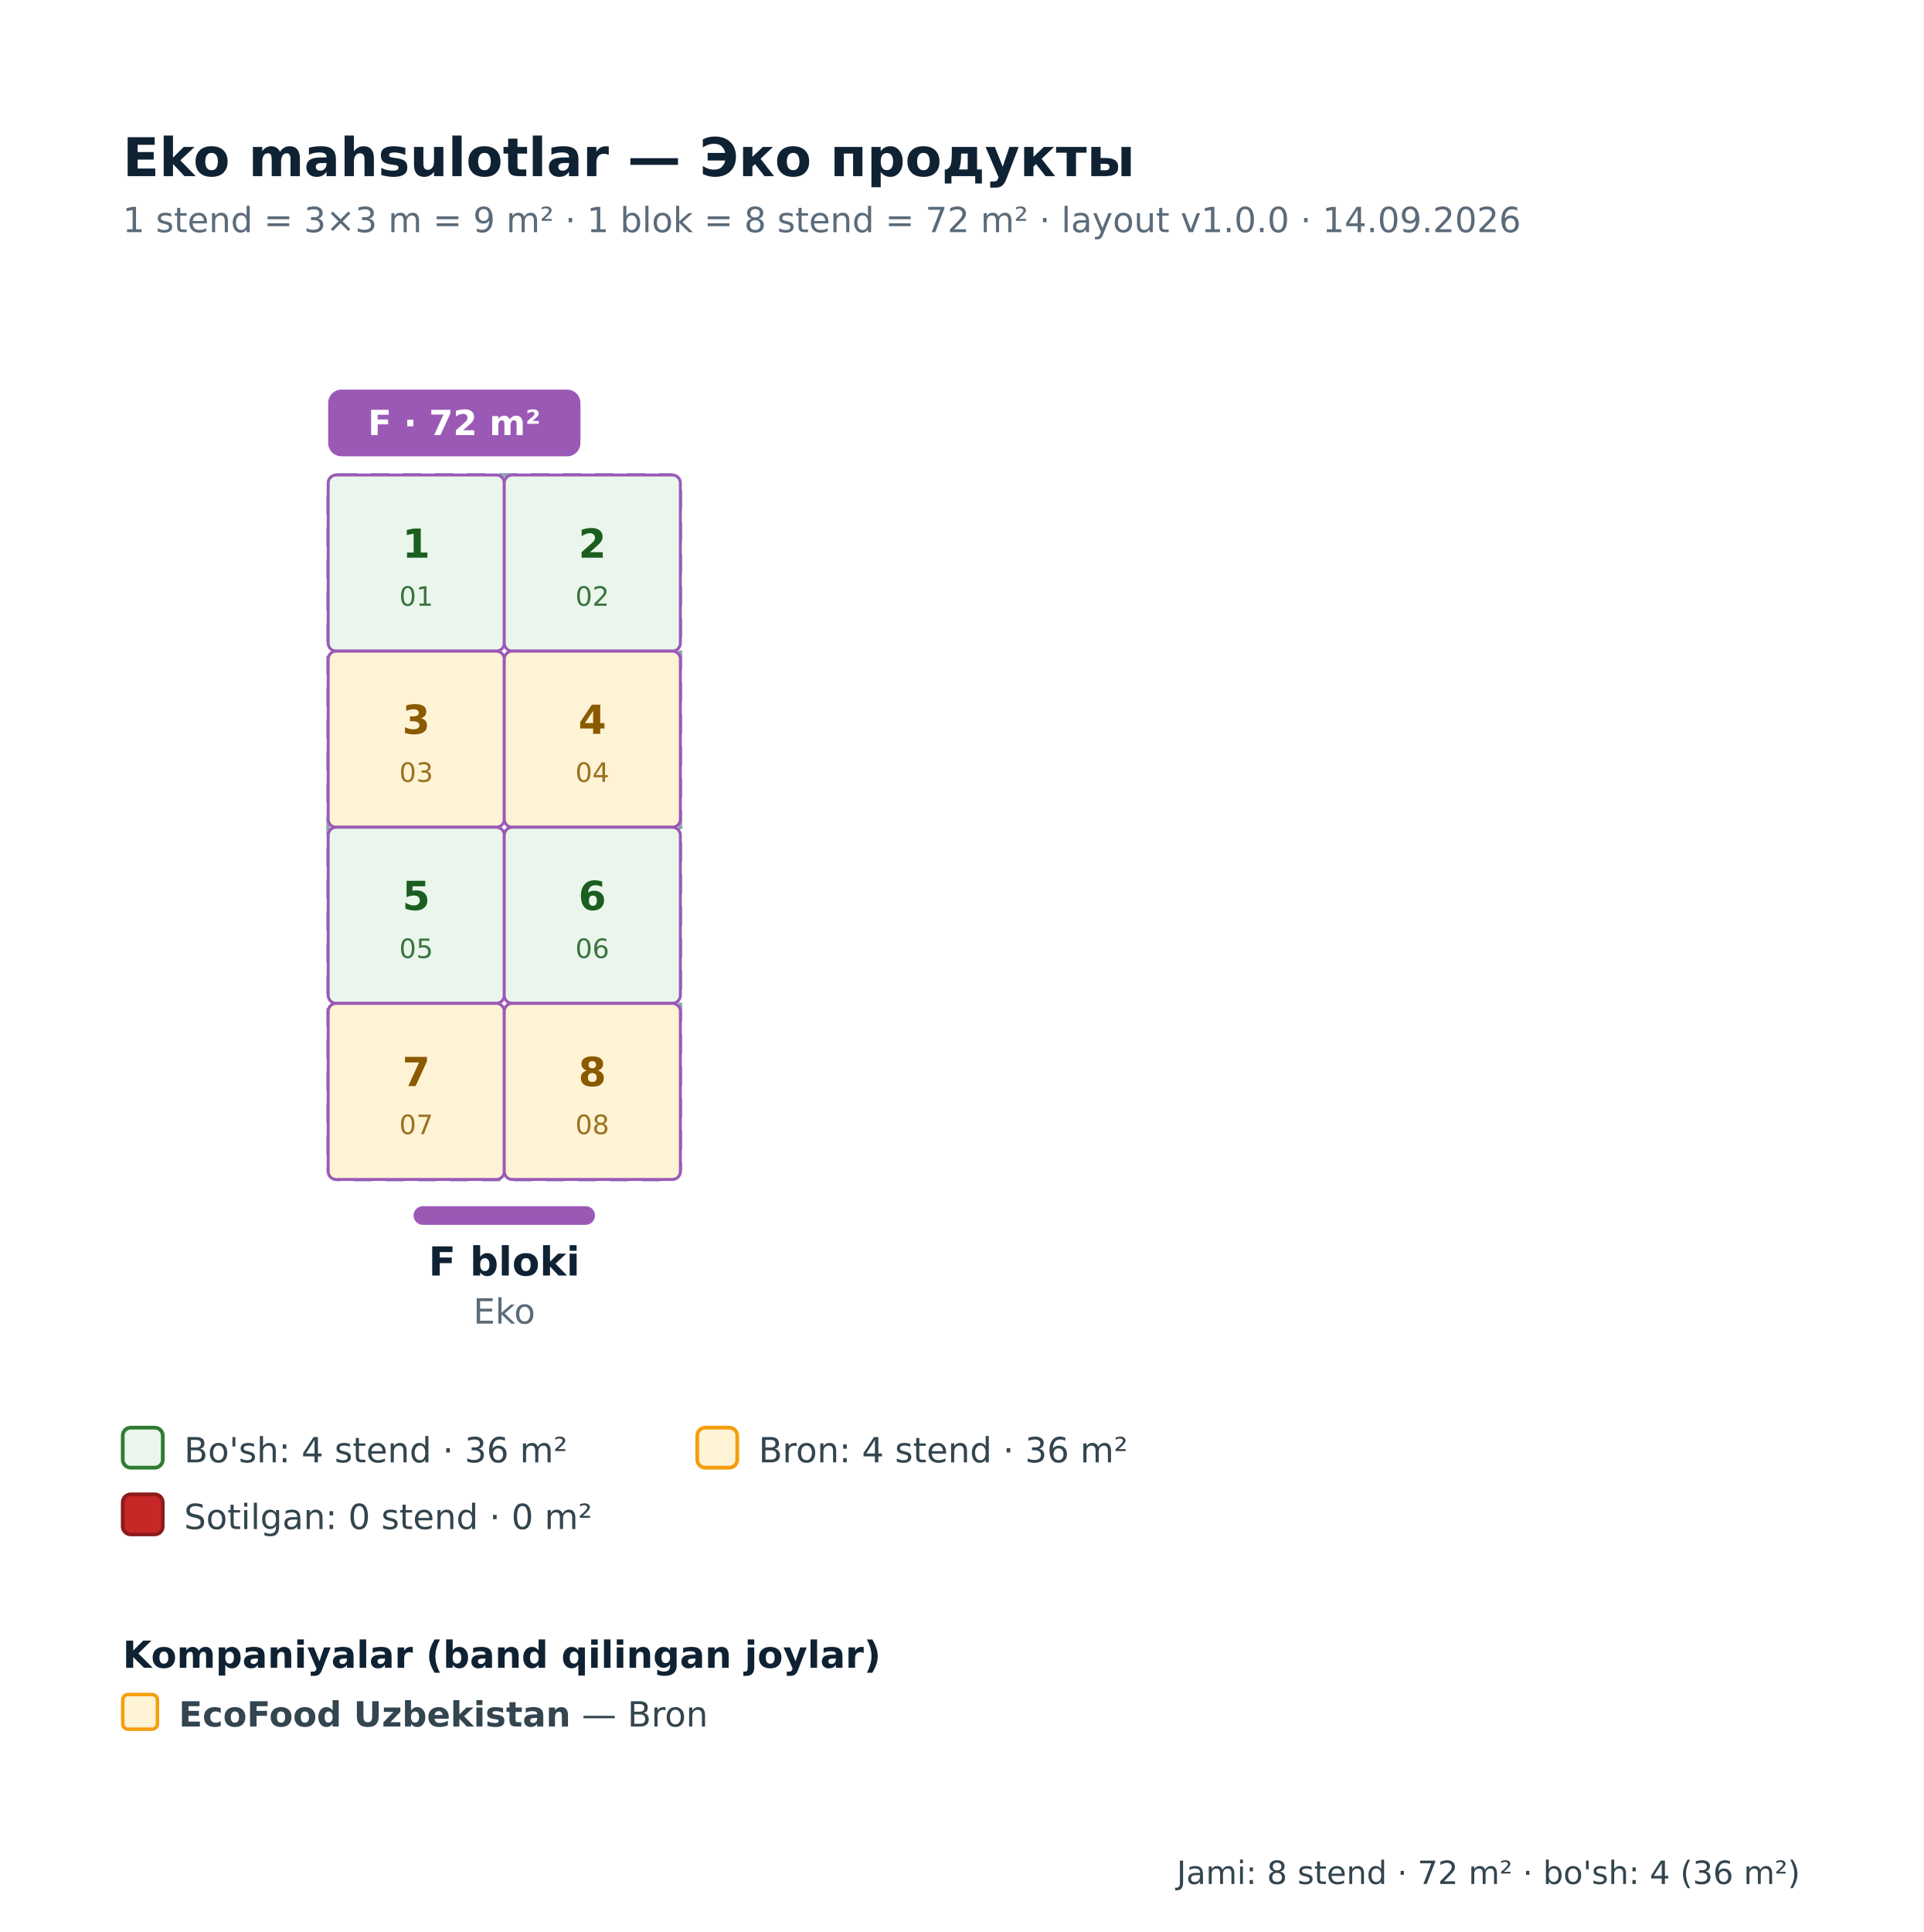
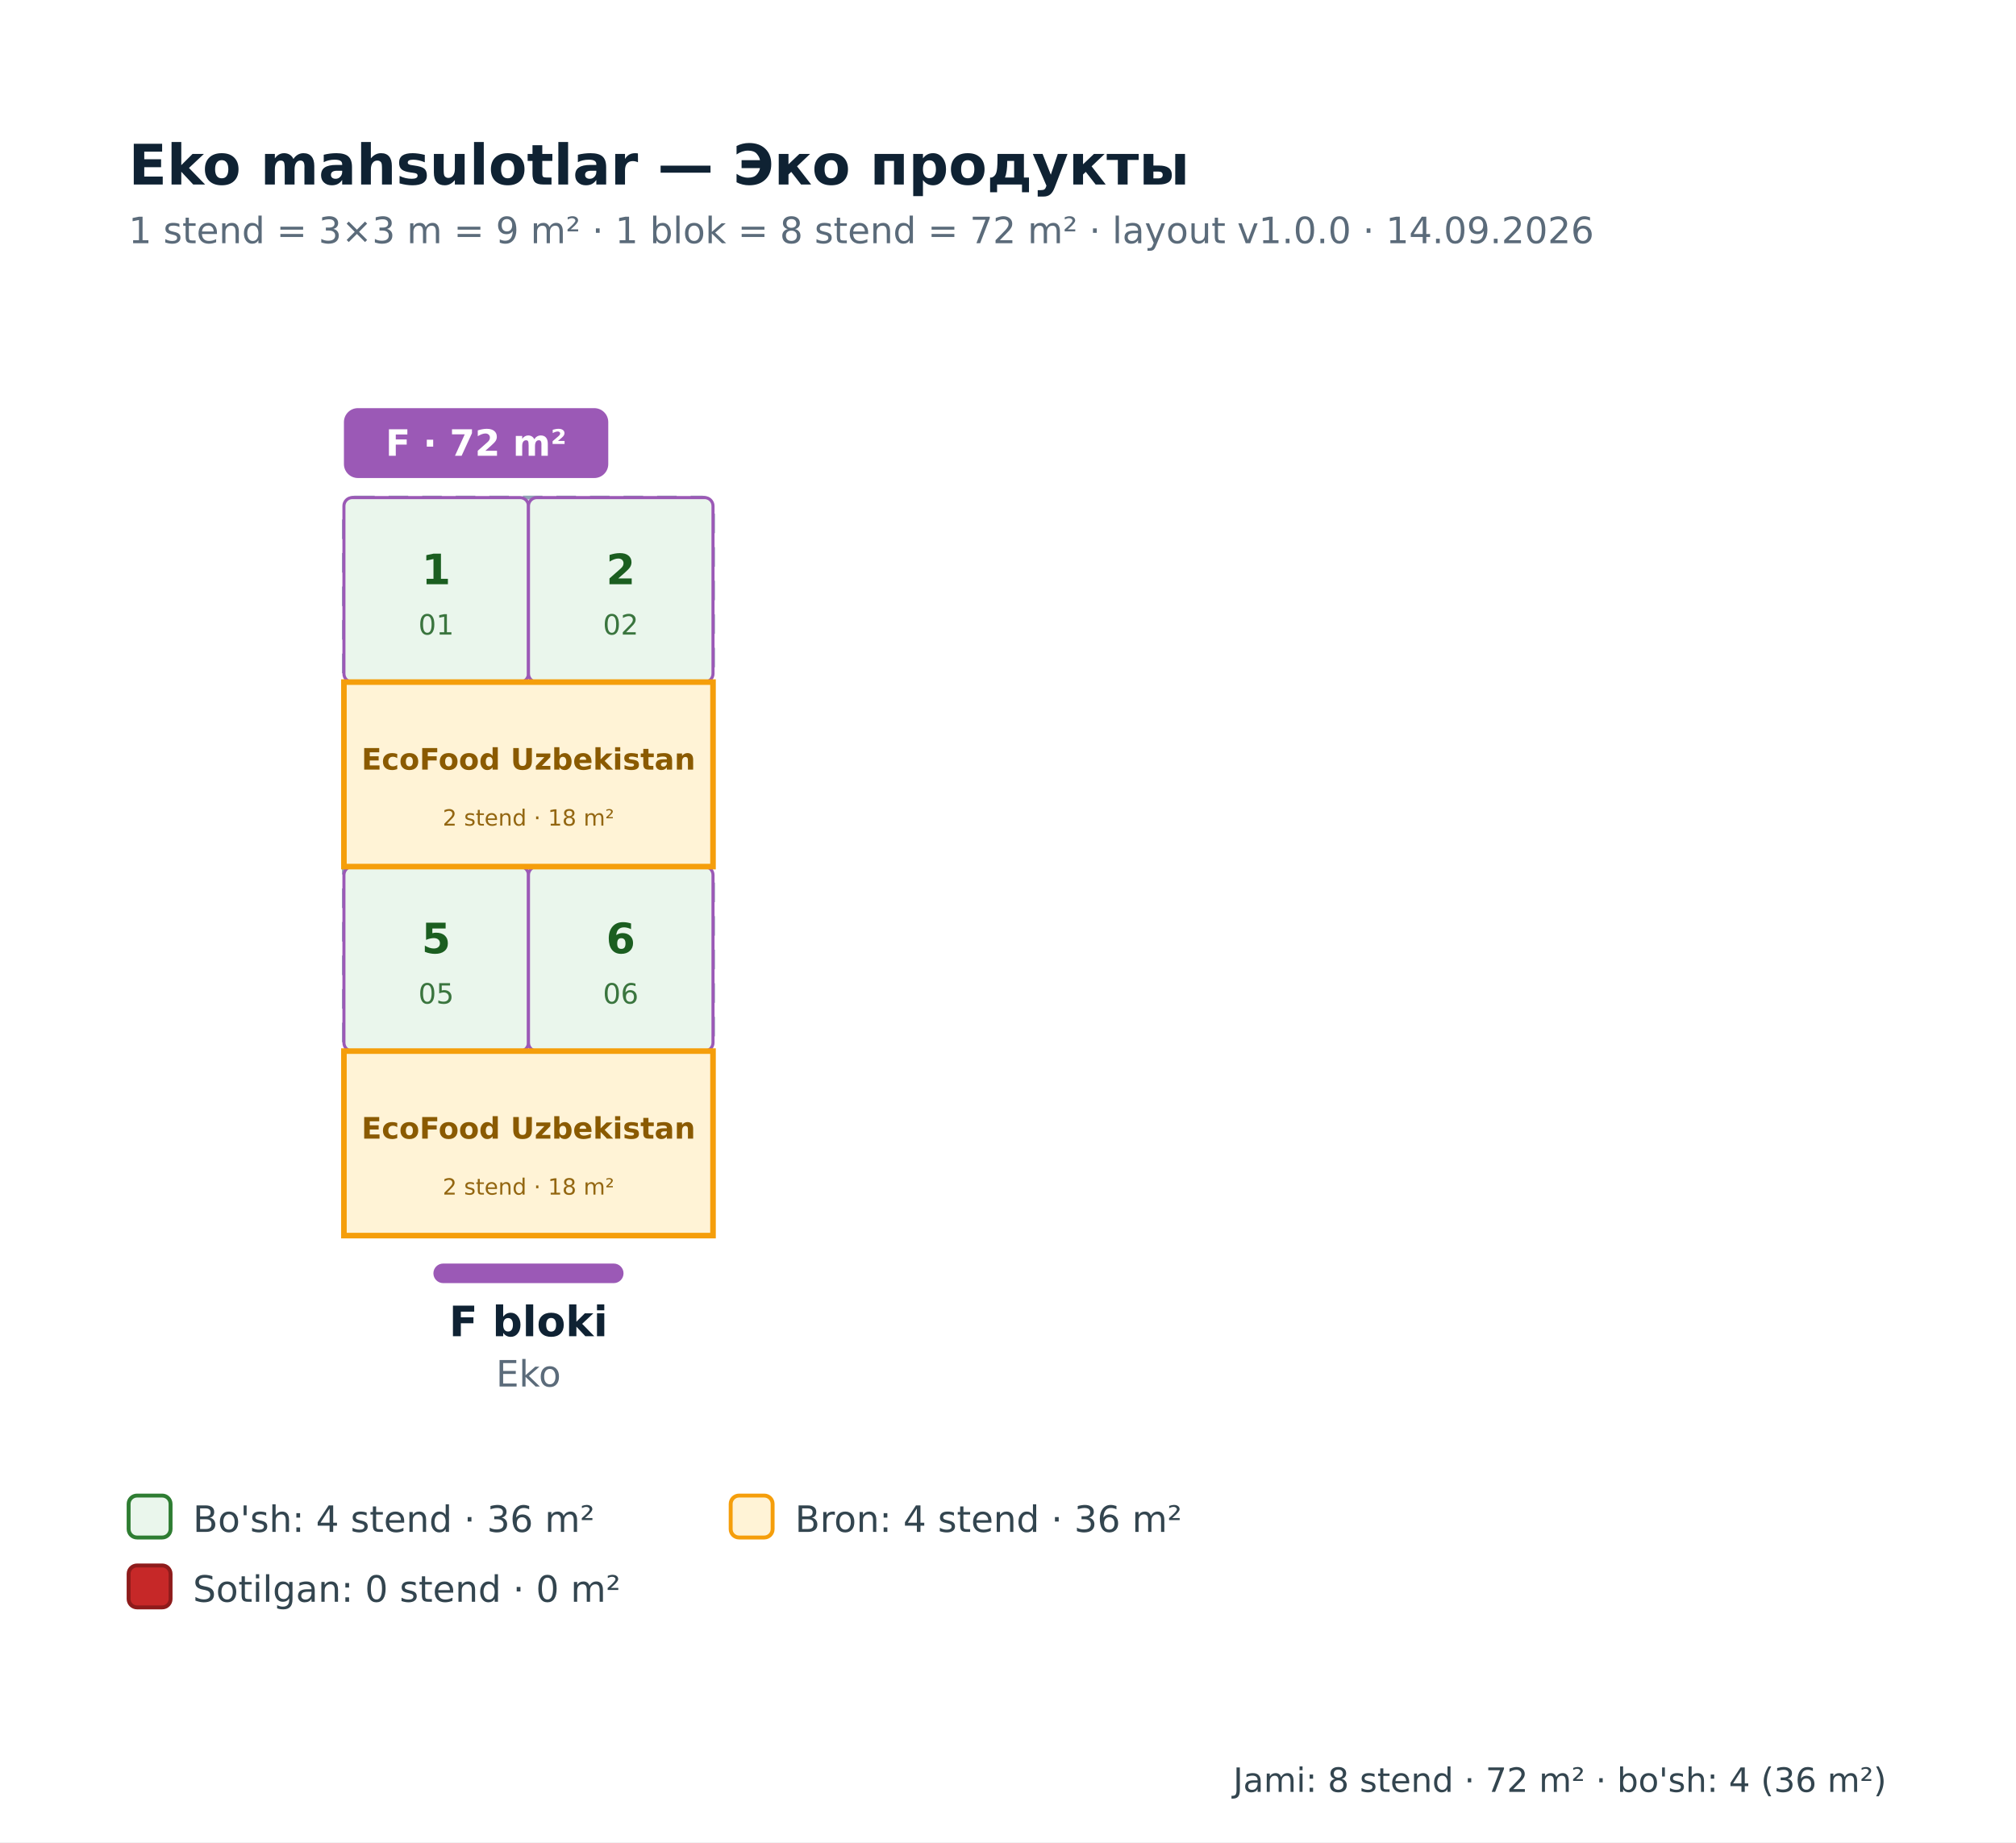
- <svg xmlns="http://www.w3.org/2000/svg" width="721" height="724" viewBox="0 0 721 724" font-family="DejaVu Sans, Helvetica, Arial, sans-serif">
-   <rect width="721" height="724" fill="#ffffff" />
+ <svg xmlns="http://www.w3.org/2000/svg" width="721" height="659" viewBox="0 0 721 659" font-family="DejaVu Sans, Helvetica, Arial, sans-serif">
+   <rect width="721" height="659" fill="#ffffff" />
  <text x="46" y="66" font-size="20" font-weight="bold" fill="#0f2233">Eko mahsulotlar — Эко продукты</text>
  <text x="46" y="87" font-size="13" fill="#5b6b7a">1 stend = 3×3 m = 9 m² · 1 blok = 8 stend = 72 m² · layout v1.0.0 · 14.09.2026</text>
  <rect x="123.00" y="178.00" width="132.00" height="264.00" fill="none" stroke="#90a4b5" stroke-width="1.4" stroke-dasharray="7 5" rx="4" />
  <rect x="123.00" y="146.00" width="94.54" height="25" rx="5" fill="#9B59B6" />
  <text x="170.27" y="163.05" font-size="13" font-weight="bold" fill="#ffffff" text-anchor="middle">F · 72 m²</text>
  <rect x="123.00" y="178.00" width="66.00" height="66.00" rx="3" fill="#eaf6ec" stroke="#9B59B6" stroke-width="1.1" />
  <text x="156.00" y="209.00" font-size="15.00" font-weight="bold" fill="#1b5e20" text-anchor="middle">1</text>
  <text x="156.00" y="227.00" font-size="10" fill="#1b5e20" text-anchor="middle" opacity="0.85">01</text>
  <rect x="189.00" y="178.00" width="66.00" height="66.00" rx="3" fill="#eaf6ec" stroke="#9B59B6" stroke-width="1.1" />
  <text x="222.00" y="209.00" font-size="15.00" font-weight="bold" fill="#1b5e20" text-anchor="middle">2</text>
  <text x="222.00" y="227.00" font-size="10" fill="#1b5e20" text-anchor="middle" opacity="0.85">02</text>
-   <rect x="123.00" y="244.00" width="66.00" height="66.00" rx="3" fill="#fff3d6" stroke="#9B59B6" stroke-width="1.1" />
-   <text x="156.00" y="275.00" font-size="15.00" font-weight="bold" fill="#8a5a00" text-anchor="middle">3</text>
-   <text x="156.00" y="293.00" font-size="10" fill="#8a5a00" text-anchor="middle" opacity="0.85">03</text>
-   <rect x="189.00" y="244.00" width="66.00" height="66.00" rx="3" fill="#fff3d6" stroke="#9B59B6" stroke-width="1.1" />
-   <text x="222.00" y="275.00" font-size="15.00" font-weight="bold" fill="#8a5a00" text-anchor="middle">4</text>
-   <text x="222.00" y="293.00" font-size="10" fill="#8a5a00" text-anchor="middle" opacity="0.85">04</text>
  <rect x="123.00" y="310.00" width="66.00" height="66.00" rx="3" fill="#eaf6ec" stroke="#9B59B6" stroke-width="1.1" />
  <text x="156.00" y="341.00" font-size="15.00" font-weight="bold" fill="#1b5e20" text-anchor="middle">5</text>
  <text x="156.00" y="359.00" font-size="10" fill="#1b5e20" text-anchor="middle" opacity="0.85">05</text>
  <rect x="189.00" y="310.00" width="66.00" height="66.00" rx="3" fill="#eaf6ec" stroke="#9B59B6" stroke-width="1.1" />
  <text x="222.00" y="341.00" font-size="15.00" font-weight="bold" fill="#1b5e20" text-anchor="middle">6</text>
  <text x="222.00" y="359.00" font-size="10" fill="#1b5e20" text-anchor="middle" opacity="0.85">06</text>
-   <rect x="123.00" y="376.00" width="66.00" height="66.00" rx="3" fill="#fff3d6" stroke="#9B59B6" stroke-width="1.1" />
-   <text x="156.00" y="407.00" font-size="15.00" font-weight="bold" fill="#8a5a00" text-anchor="middle">7</text>
-   <text x="156.00" y="425.00" font-size="10" fill="#8a5a00" text-anchor="middle" opacity="0.85">07</text>
-   <rect x="189.00" y="376.00" width="66.00" height="66.00" rx="3" fill="#fff3d6" stroke="#9B59B6" stroke-width="1.1" />
-   <text x="222.00" y="407.00" font-size="15.00" font-weight="bold" fill="#8a5a00" text-anchor="middle">8</text>
-   <text x="222.00" y="425.00" font-size="10" fill="#8a5a00" text-anchor="middle" opacity="0.85">08</text>
  <rect x="155.00" y="452.00" width="68" height="7" rx="3.5" fill="#9B59B6" />
  <text x="189.00" y="478.00" font-size="15" font-weight="bold" fill="#0f2233" text-anchor="middle">F bloki</text>
  <text x="189.00" y="496.00" font-size="13" fill="#5b6b7a" text-anchor="middle">Eko</text>
+   <path d="M123 244L189 244L255 244L255 310L189 310L123 310Z" fill="#fff3d6" stroke="#f59e0b" stroke-width="2" />
+   <text x="189.00" y="275.31" font-size="10.57" font-weight="bold" fill="#8a5a00" text-anchor="middle">EcoFood Uzbekistan</text>
+   <text x="189.00" y="295.34" font-size="8.00" fill="#8a5a00" text-anchor="middle" opacity="0.92">2 stend · 18 m²</text>
+   <path d="M123 376L189 376L255 376L255 442L189 442L123 442Z" fill="#fff3d6" stroke="#f59e0b" stroke-width="2" />
+   <text x="189.00" y="407.31" font-size="10.57" font-weight="bold" fill="#8a5a00" text-anchor="middle">EcoFood Uzbekistan</text>
+   <text x="189.00" y="427.34" font-size="8.00" fill="#8a5a00" text-anchor="middle" opacity="0.92">2 stend · 18 m²</text>
  <rect x="46.00" y="535.00" width="15" height="15" rx="3" fill="#eaf6ec" stroke="#2e7d32" stroke-width="1.4" />
  <text x="69.00" y="548.00" font-size="13" fill="#33454f">Bo'sh: 4 stend · 36 m²</text>
  <rect x="261.32" y="535.00" width="15" height="15" rx="3" fill="#fff3d6" stroke="#f59e0b" stroke-width="1.4" />
  <text x="284.32" y="548.00" font-size="13" fill="#33454f">Bron: 4 stend · 36 m²</text>
  <rect x="46.00" y="560.00" width="15" height="15" rx="3" fill="#c62828" stroke="#8e1b1b" stroke-width="1.4" />
  <text x="69.00" y="573.00" font-size="13" fill="#33454f">Sotilgan: 0 stend · 0 m²</text>
-   <text x="46" y="625.00" font-size="14" font-weight="bold" fill="#0f2233">Kompaniyalar (band qilingan joylar)</text>
-   <rect x="46" y="635.00" width="13" height="13" rx="2" fill="#fff3d6" stroke="#f59e0b" stroke-width="1.3" />
-   <text x="67" y="647.00" font-size="13" fill="#33454f">
-     <tspan font-weight="bold">EcoFood Uzbekistan</tspan> — Bron</text>
-   <text x="746.00" y="647.00" font-size="13" fill="#33454f">4 stend · 36 m² · F-03, F-04, F-07, F-08</text>
-   <text x="674.68" y="706" font-size="12" fill="#33454f" text-anchor="end">Jami: 8 stend · 72 m² · bo'sh: 4 (36 m²)</text>
+   <text x="674.68" y="641" font-size="12" fill="#33454f" text-anchor="end">Jami: 8 stend · 72 m² · bo'sh: 4 (36 m²)</text>
</svg>
